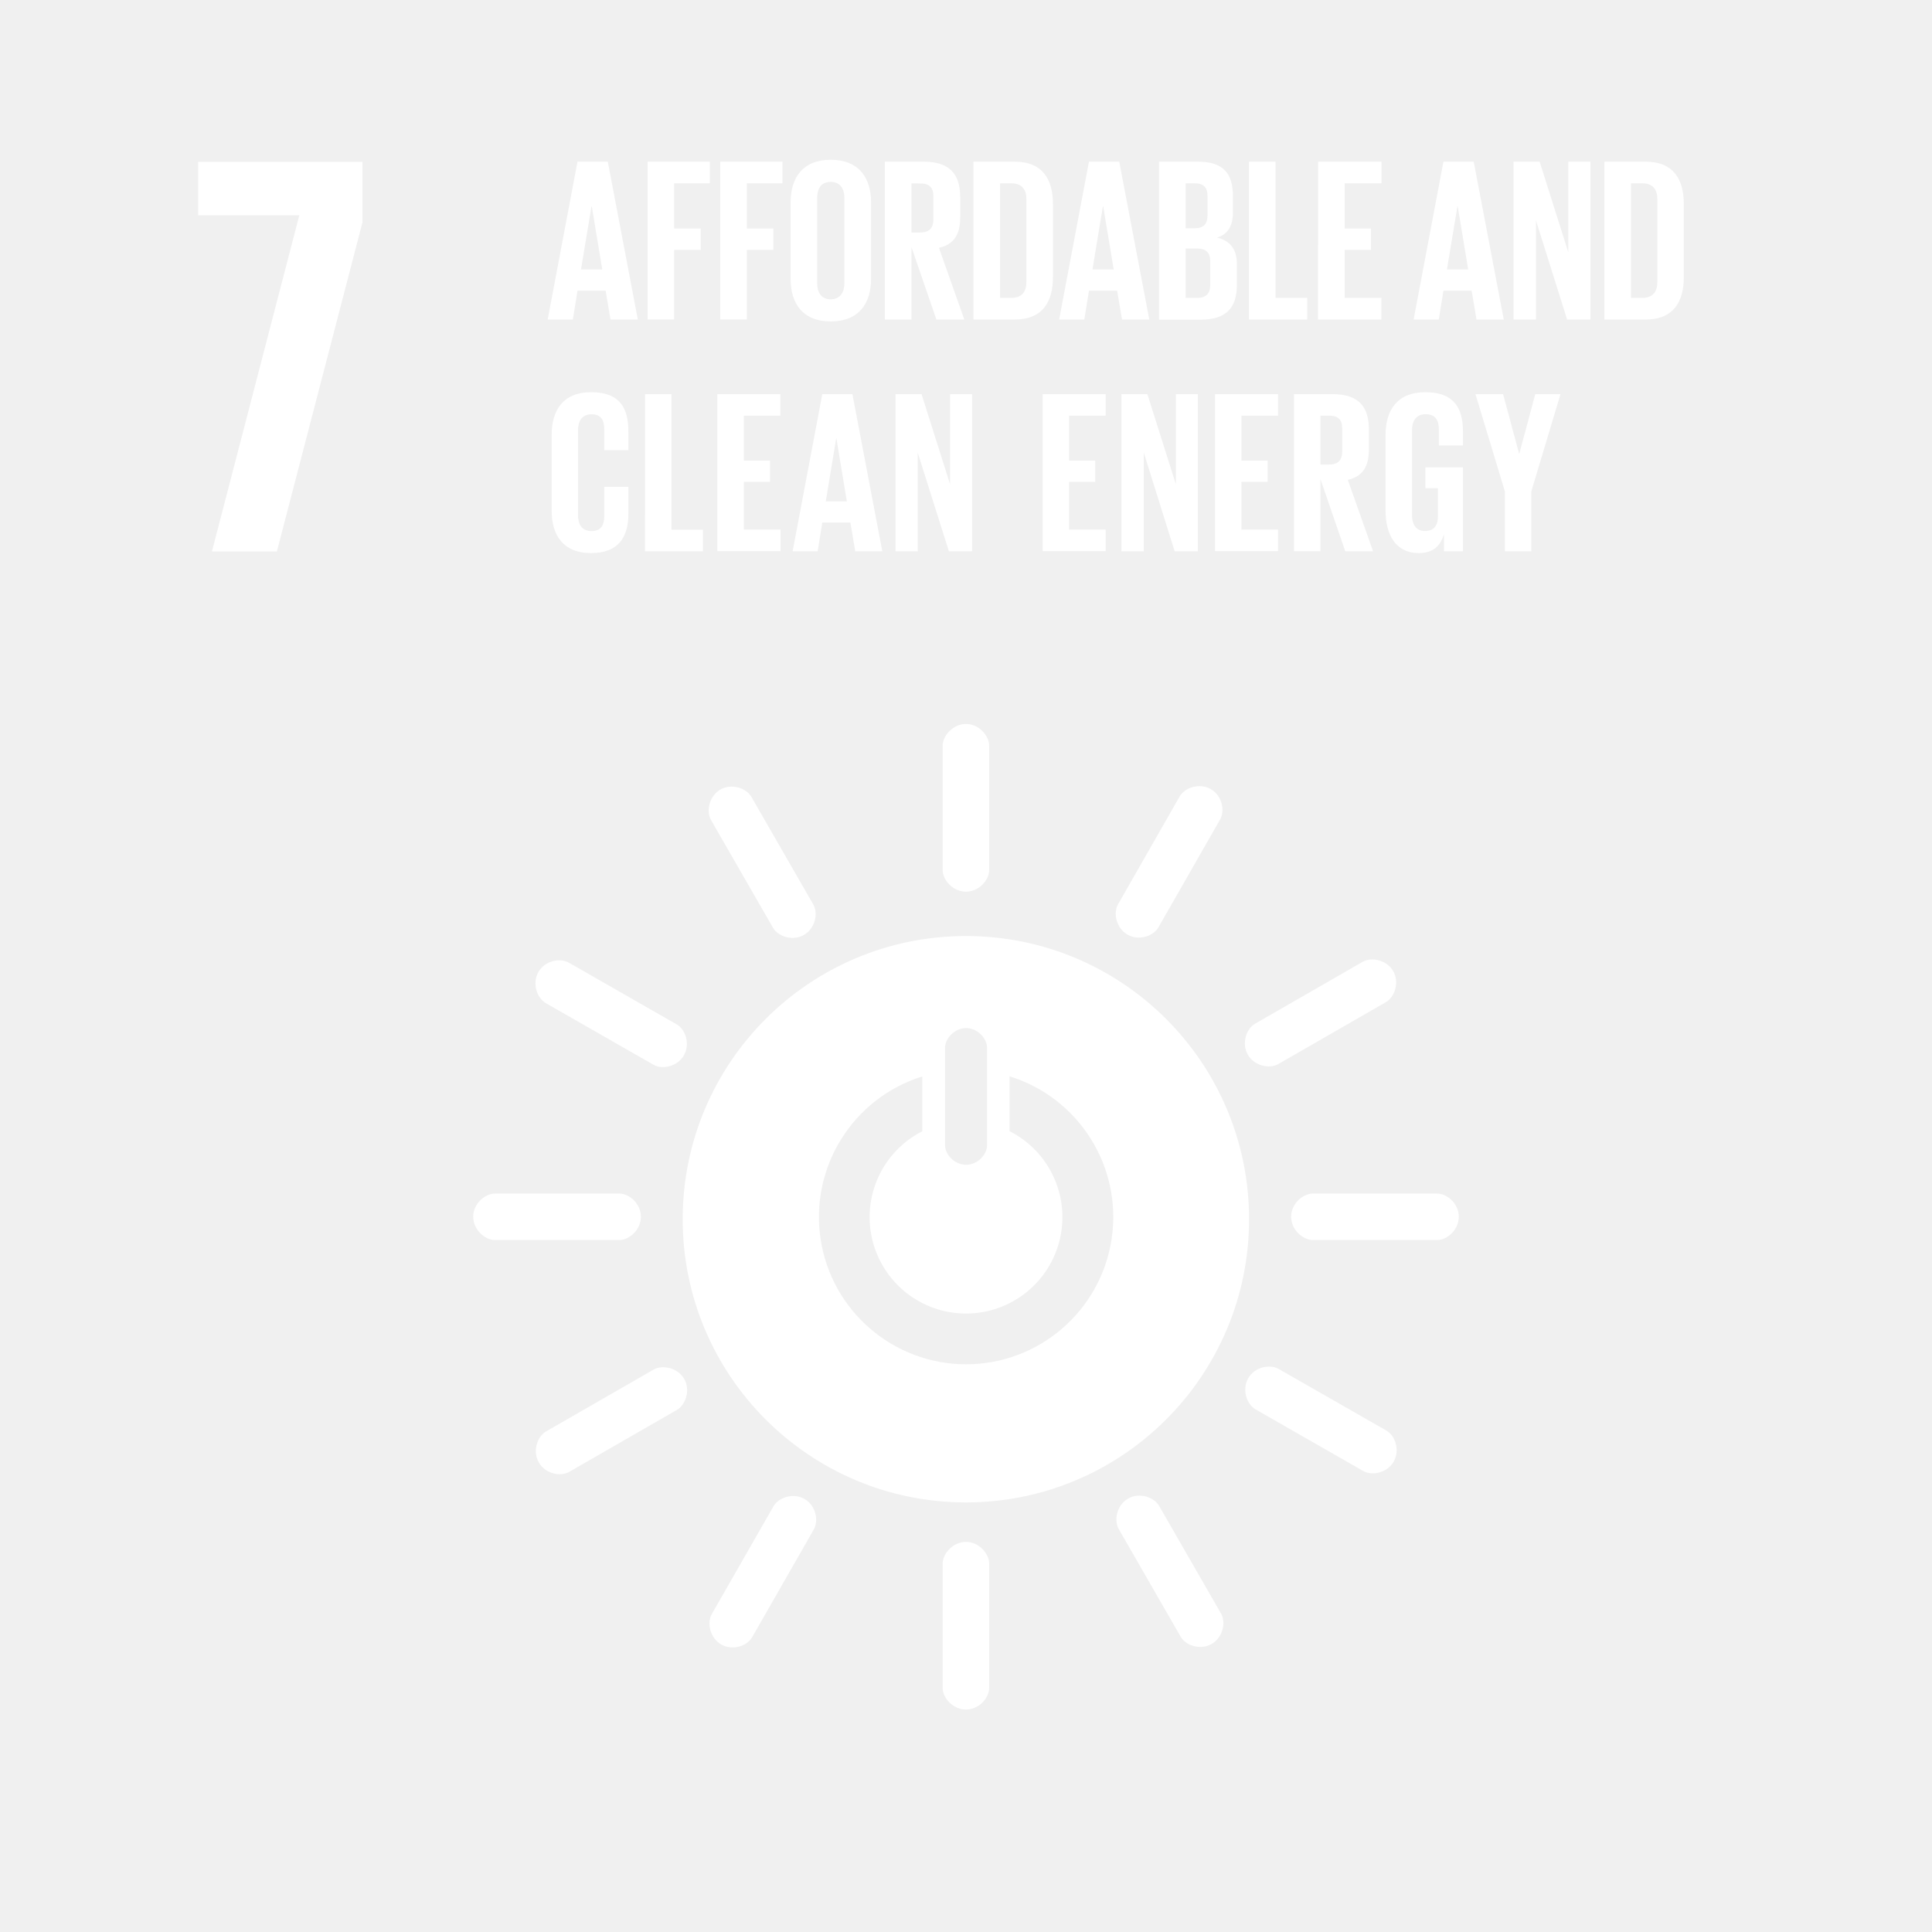
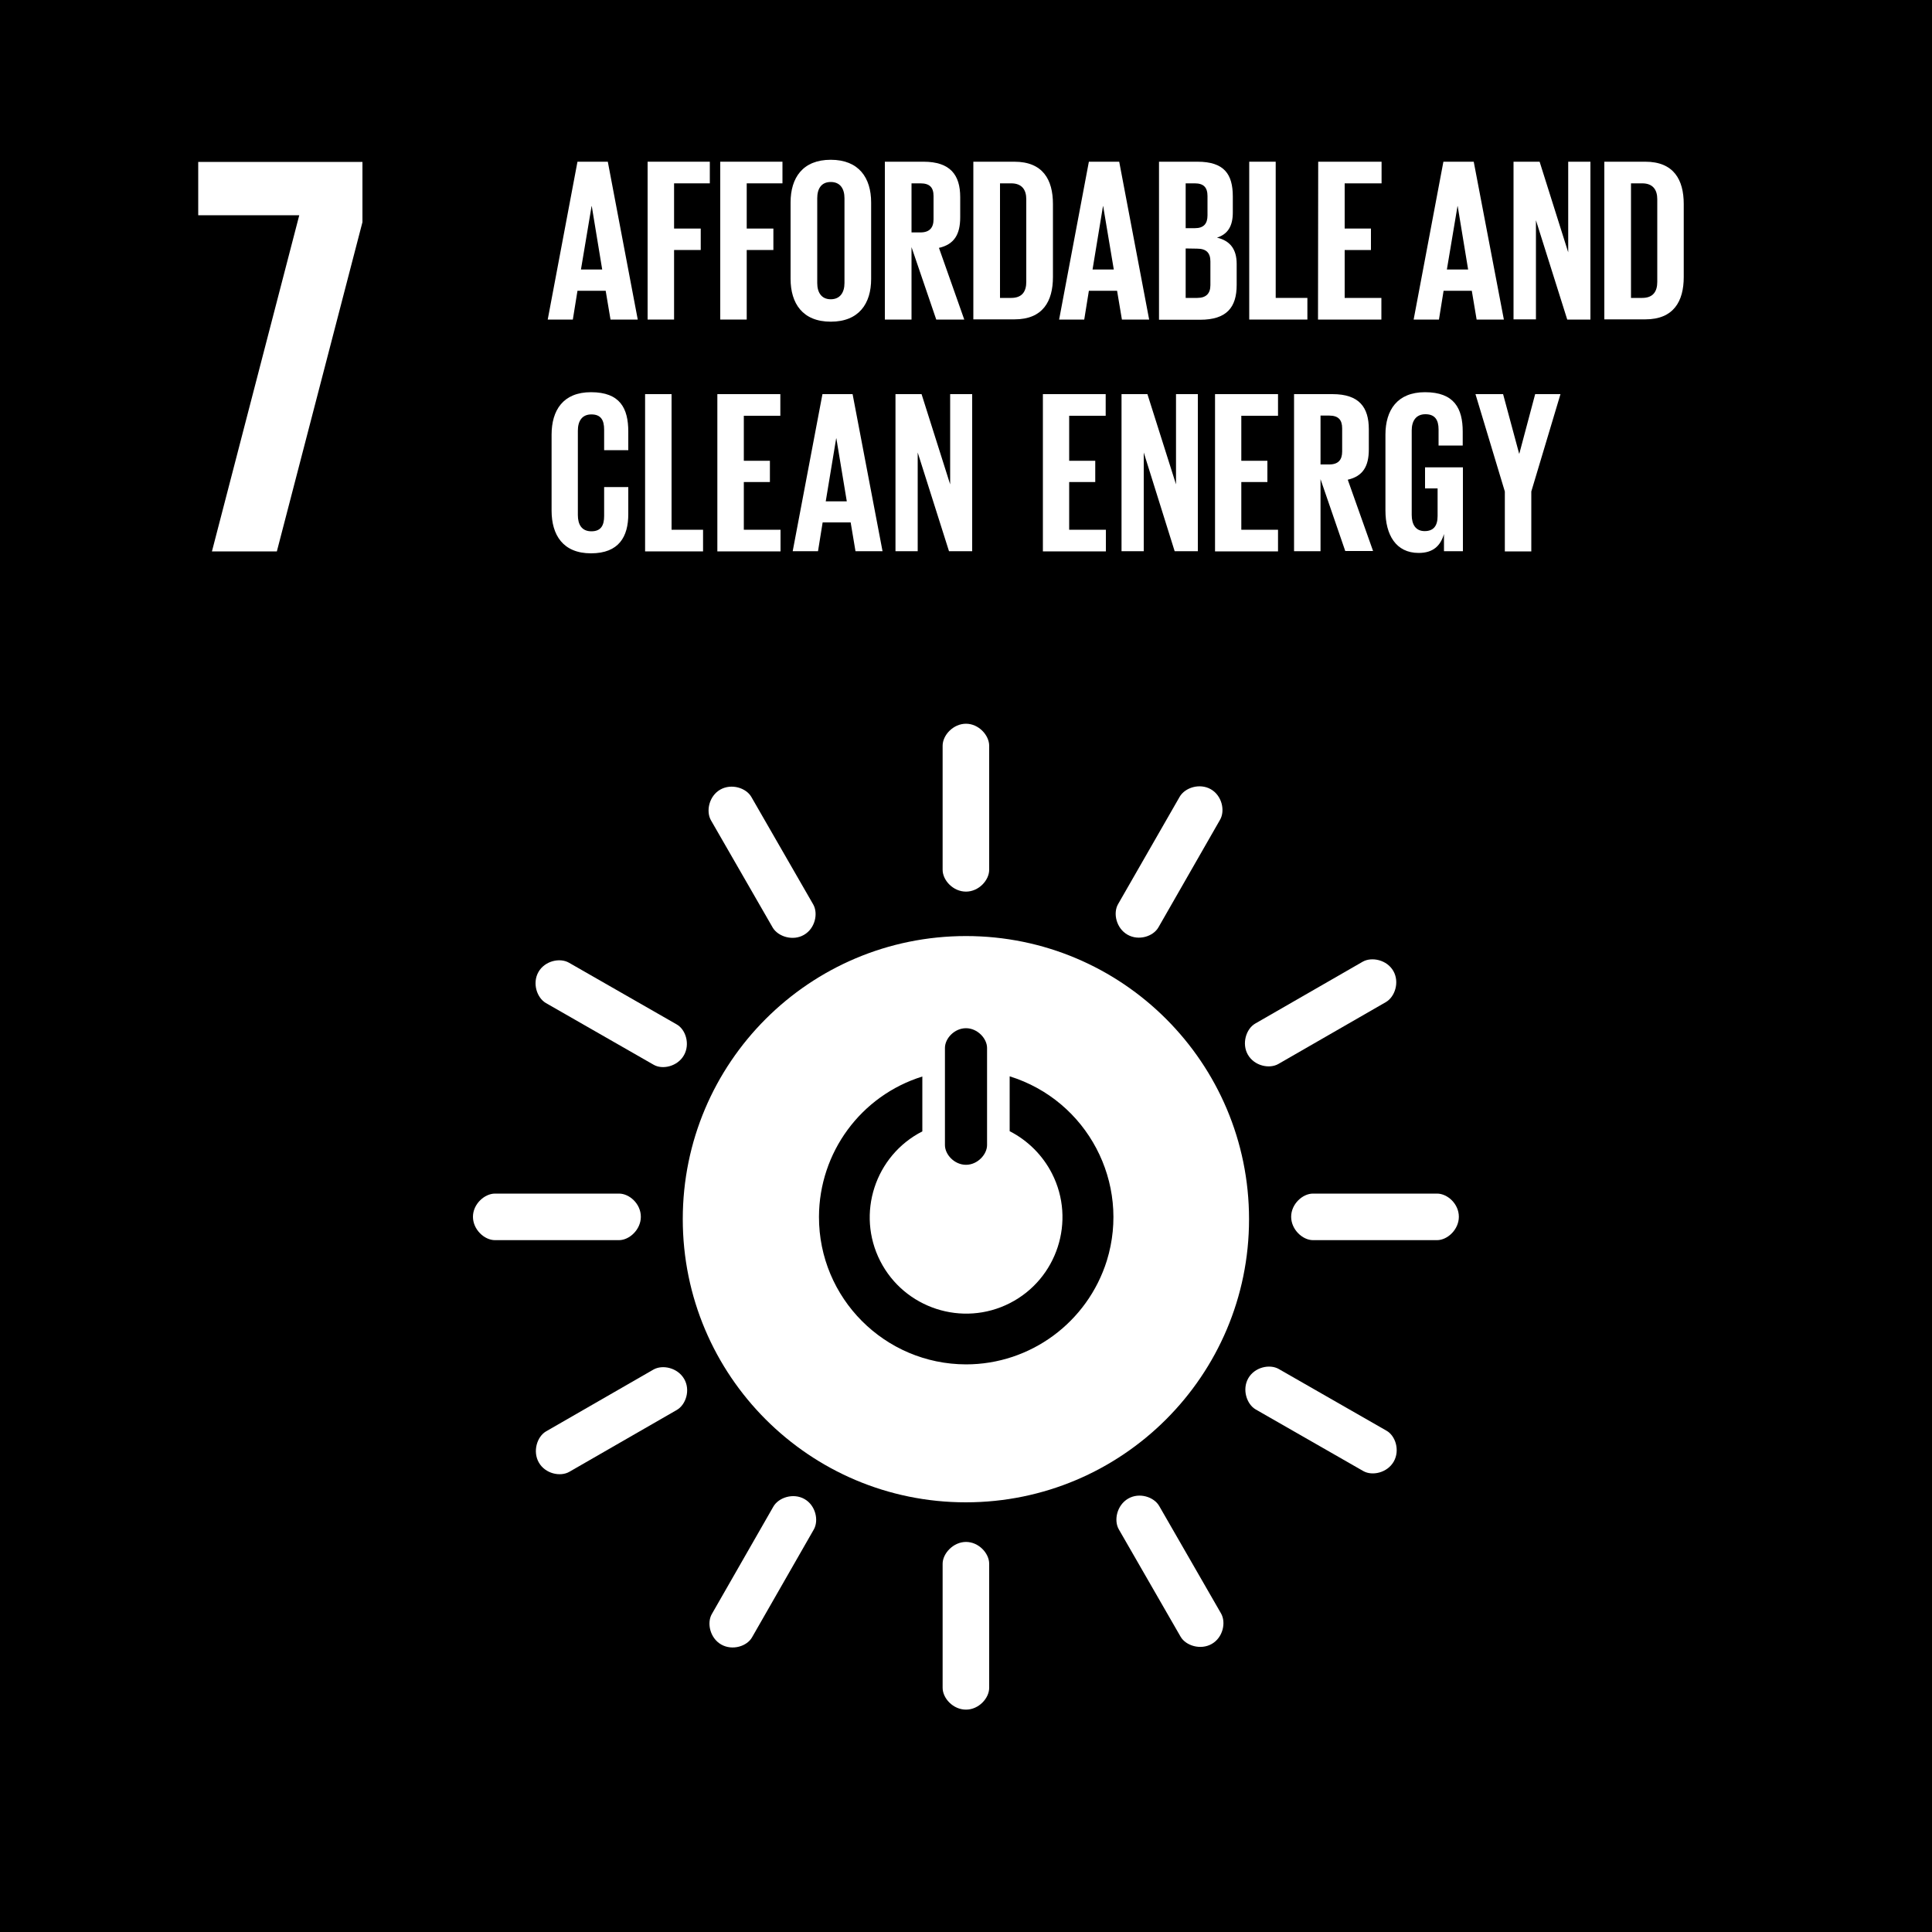
- <svg xmlns="http://www.w3.org/2000/svg" id="Layer_1" data-name="Layer 1" viewBox="0 0 1000 1000" focusable="false">
-   <link type="text/css" rel="stylesheet" id="dark-mode-general-link" />
-   <link type="text/css" rel="stylesheet" id="dark-mode-custom-link" />
-   <style type="text/css" id="dark-mode-custom-style" />
-   <defs>
-     <style>
-       .cls-2 {
-         fill: #fff;
-       }
-     </style>
-   </defs>
-   <polygon id="_Path_2" data-name="&lt;Path&gt;" class="cls-2" points="102.57 111.45 154.92 111.45 109.7 285.42 143.32 285.42 187.63 115.02 187.63 83.79 102.57 83.79 102.57 111.45" />
+ <svg xmlns="http://www.w3.org/2000/svg" version="1.1" id="Layer_1" x="0px" y="0px" viewBox="0 0 1000 1000" style="enable-background:new 0 0 1000 1000;" xml:space="preserve">
+   <style type="text/css">
+ 	.st0{fill:#FFFFFF;}
+ </style>
+   <rect id="_Path_" y="0" width="1000" height="1000" />
+   <polygon id="_Path_2" class="st0" points="102.6,111.4 154.9,111.4 109.7,285.4 143.3,285.4 187.6,115 187.6,83.8 102.6,83.8 " />
  <g>
-     <path id="_Compound_Path_" data-name="&lt;Compound Path&gt;" class="cls-2" d="M500,484.49A146.58,146.58,0,1,0,646.52,631.06,146.56,146.56,0,0,0,500,484.49m-10.85,57.9c0-4.87,4.89-10.25,10.91-10.25s10.85,5.38,10.85,10.25v50.33c0,4.85-4.85,10.17-10.85,10.17s-10.91-5.32-10.91-10.17ZM500,706.16a76.24,76.24,0,0,1-22.65-149v28.39a49.89,49.89,0,1,0,45.18-.07V557.09A76.24,76.24,0,0,1,500,706.16" />
-     <path id="_Path_3" data-name="&lt;Path&gt;" class="cls-2" d="M331.73,629.78c0-6.65-5.89-12-11.26-12H256.28c-5.41,0-11.35,5.38-11.35,12s5.94,12.07,11.35,12.07h64.19c5.37,0,11.26-5.41,11.26-12.07" />
-     <path id="_Path_4" data-name="&lt;Path&gt;" class="cls-2" d="M755.07,629.78c0-6.65-5.89-12-11.26-12H679.63c-5.41,0-11.35,5.38-11.35,12s5.94,12.07,11.35,12.07h64.18c5.37,0,11.26-5.41,11.26-12.07" />
-     <path id="_Path_5" data-name="&lt;Path&gt;" class="cls-2" d="M500,461.53c6.63,0,12-5.89,12-11.26V386.08c0-5.41-5.39-11.35-12-11.35s-12.09,5.94-12.09,11.35v64.19c0,5.37,5.43,11.26,12.09,11.26" />
-     <path id="_Path_6" data-name="&lt;Path&gt;" class="cls-2" d="M500,884.86c6.63,0,12-5.89,12-11.26V809.42c0-5.4-5.39-11.35-12-11.35s-12.09,5.95-12.09,11.35V873.6c0,5.37,5.43,11.26,12.09,11.26" />
-     <path id="_Path_7" data-name="&lt;Path&gt;" class="cls-2" d="M354,546.19c3.31-5.77.88-13.36-3.8-16l-55.7-31.88c-4.7-2.69-12.52-1-15.83,4.8s-.83,13.43,3.86,16.12l55.71,31.88c4.66,2.67,12.46.9,15.76-4.89" />
-     <path id="_Path_8" data-name="&lt;Path&gt;" class="cls-2" d="M721.39,756.47c3.29-5.75.86-13.36-3.8-16l-55.7-31.88c-4.7-2.68-12.53-1-15.83,4.81s-.84,13.43,3.85,16.11l55.71,31.88c4.66,2.67,12.46.9,15.77-4.89" />
-     <path id="_Path_9" data-name="&lt;Path&gt;" class="cls-2" d="M583.61,483.77c5.76,3.29,13.35.86,16-3.8l31.87-55.71c2.7-4.7,1-12.53-4.79-15.83s-13.44-.84-16.12,3.86L578.72,468c-2.67,4.67-.9,12.47,4.89,15.78" />
-     <path id="_Path_10" data-name="&lt;Path&gt;" class="cls-2" d="M373.33,851.19c5.76,3.29,13.35.86,16-3.81l31.87-55.7c2.69-4.69,1-12.53-4.8-15.83S403,775,400.32,779.71l-31.88,55.7c-2.67,4.66-.9,12.47,4.89,15.78" />
-     <path id="_Path_11" data-name="&lt;Path&gt;" class="cls-2" d="M416.14,483.91c5.75-3.31,7.49-11.1,4.81-15.76l-32-55.64c-2.7-4.69-10.32-7.15-16.08-3.84s-7.51,11.17-4.8,15.86l32,55.63c2.69,4.66,10.3,7.07,16.09,3.75" />
-     <path id="_Path_12" data-name="&lt;Path&gt;" class="cls-2" d="M627.17,850.9c5.76-3.31,7.49-11.1,4.82-15.75l-32-55.64c-2.7-4.7-10.32-7.16-16.09-3.85s-7.51,11.17-4.79,15.87l32,55.63c2.68,4.66,10.3,7.06,16.08,3.74" />
-     <path id="_Path_13" data-name="&lt;Path&gt;" class="cls-2" d="M645.89,545.93c3.31,5.76,11.09,7.49,15.75,4.82l55.63-32c4.7-2.7,7.18-10.33,3.86-16.09s-11.16-7.5-15.86-4.8l-55.63,32c-4.67,2.68-7.07,10.31-3.75,16.08" />
-     <path id="_Path_14" data-name="&lt;Path&gt;" class="cls-2" d="M278.9,757c3.31,5.76,11.09,7.49,15.76,4.81l55.63-32c4.69-2.7,7.17-10.33,3.84-16.09s-11.16-7.5-15.85-4.81l-55.63,32c-4.67,2.67-7.07,10.31-3.75,16.08" />
+     <path id="_Compound_Path_" class="st0" d="M500,484.5c-81,0-146.6,65.6-146.6,146.5c0,81,65.6,146.6,146.5,146.6   s146.6-65.6,146.6-146.5c0,0,0,0,0-0.1C646.5,550.1,580.9,484.5,500,484.5 M489.1,542.4c0-4.9,4.9-10.2,10.9-10.2   s10.9,5.4,10.9,10.2v50.3c0,4.8-4.9,10.2-10.9,10.2s-10.9-5.3-10.9-10.2V542.4z M500,706.2c-42.1-0.1-76.2-34.3-76.1-76.4   c0.1-33.3,21.7-62.7,53.5-72.6v28.4c-24.5,12.5-34.3,42.6-21.8,67.1c12.5,24.5,42.6,34.3,67.1,21.8c24.5-12.5,34.3-42.6,21.8-67.1   c-4.8-9.4-12.5-17.1-21.9-21.9v-28.4c40.2,12.5,62.7,55.2,50.3,95.4C562.9,684.4,533.4,706.2,500,706.2" />
+     <path id="_Path_3" class="st0" d="M331.7,629.8c0-6.7-5.9-12-11.3-12h-64.2c-5.4,0-11.4,5.4-11.4,12s5.9,12.1,11.4,12.1h64.2   C325.8,641.9,331.7,636.4,331.7,629.8" />
+     <path id="_Path_4" class="st0" d="M755.1,629.8c0-6.7-5.9-12-11.3-12h-64.2c-5.4,0-11.3,5.4-11.3,12s5.9,12.1,11.3,12.1h64.2   C749.2,641.9,755.1,636.4,755.1,629.8" />
+     <path id="_Path_5" class="st0" d="M500,461.5c6.6,0,12-5.9,12-11.3v-64.2c0-5.4-5.4-11.4-12-11.4s-12.1,5.9-12.1,11.4v64.2   C487.9,455.6,493.3,461.5,500,461.5" />
+     <path id="_Path_6" class="st0" d="M500,884.9c6.6,0,12-5.9,12-11.3v-64.2c0-5.4-5.4-11.3-12-11.3s-12.1,6-12.1,11.3v64.2   C487.9,879,493.3,884.9,500,884.9" />
+     <path id="_Path_7" class="st0" d="M354,546.2c3.3-5.8,0.9-13.4-3.8-16l-55.7-31.9c-4.7-2.7-12.5-1-15.8,4.8s-0.8,13.4,3.9,16.1   l55.7,31.9C342.9,553.8,350.7,552,354,546.2" />
+     <path id="_Path_8" class="st0" d="M721.4,756.5c3.3-5.8,0.9-13.4-3.8-16l-55.7-31.9c-4.7-2.7-12.5-1-15.8,4.8s-0.8,13.4,3.8,16.1   l55.7,31.9C710.3,764.1,718.1,762.3,721.4,756.5" />
+     <path id="_Path_9" class="st0" d="M583.6,483.8c5.8,3.3,13.3,0.9,16-3.8l31.9-55.7c2.7-4.7,1-12.5-4.8-15.8s-13.4-0.8-16.1,3.9   L578.7,468C576,472.7,577.8,480.5,583.6,483.8" />
+     <path id="_Path_10" class="st0" d="M373.3,851.2c5.8,3.3,13.4,0.9,16-3.8l31.9-55.7c2.7-4.7,1-12.5-4.8-15.8s-13.4-0.8-16.1,3.9   l-31.9,55.7C365.8,840.1,367.5,847.9,373.3,851.2" />
+     <path id="_Path_11" class="st0" d="M416.1,483.9c5.8-3.3,7.5-11.1,4.8-15.8l-32-55.6c-2.7-4.7-10.3-7.1-16.1-3.8   s-7.5,11.2-4.8,15.9l32,55.6C402.8,484.8,410.4,487.2,416.1,483.9" />
+     <path id="_Path_12" class="st0" d="M627.2,850.9c5.8-3.3,7.5-11.1,4.8-15.8l-32-55.6c-2.7-4.7-10.3-7.2-16.1-3.8   s-7.5,11.2-4.8,15.9l32,55.6C613.8,851.8,621.4,854.2,627.2,850.9" />
+     <path id="_Path_13" class="st0" d="M645.9,545.9c3.3,5.8,11.1,7.5,15.8,4.8l55.6-32c4.7-2.7,7.2-10.3,3.9-16.1s-11.2-7.5-15.9-4.8   l-55.6,32C645,532.5,642.6,540.2,645.9,545.9" />
+     <path id="_Path_14" class="st0" d="M278.9,757c3.3,5.8,11.1,7.5,15.8,4.8l55.6-32c4.7-2.7,7.2-10.3,3.8-16.1s-11.2-7.5-15.9-4.8   l-55.6,32C278,743.6,275.6,751.2,278.9,757" />
  </g>
-   <g id="_Group_" data-name="&lt;Group&gt;">
-     <path id="_Compound_Path_2" data-name="&lt;Compound Path&gt;" class="cls-2" d="M283.48,165.4l15.43-81.73h15.68l15.55,81.73H316l-2.53-14.94H298.91L296.5,165.4Zm17.24-25.92h11l-5.42-32.79h-.12Z" />
-     <path id="_Compound_Path_3" data-name="&lt;Compound Path&gt;" class="cls-2" d="M335.2,83.67h32.19V94.88H348.94v23.39h13.75v11.09H348.94v36H335.2Z" />
-     <path id="_Compound_Path_4" data-name="&lt;Compound Path&gt;" class="cls-2" d="M372.81,83.67H405V94.88H386.55v23.39H400.3v11.09H386.55v36H372.81Z" />
-     <path id="_Compound_Path_5" data-name="&lt;Compound Path&gt;" class="cls-2" d="M409.22,144.31V104.76C409.22,92,415.49,82.7,430,82.7s20.86,9.28,20.86,22.06v39.55c0,12.66-6.27,22.06-20.86,22.06S409.22,157,409.22,144.31Zm27.85,2.17V102.59c0-4.94-2.17-8.44-7.12-8.44s-7,3.5-7,8.44v43.89c0,4.94,2.17,8.44,7,8.44S437.07,151.42,437.07,146.48Z" />
-     <path id="_Compound_Path_6" data-name="&lt;Compound Path&gt;" class="cls-2" d="M471.78,127.91V165.4H458V83.67h20C491.92,83.67,497,90.54,497,102v10.49c0,8.8-3.13,14-11,15.79l13.14,37.13H484.68Zm0-33v25.43h4.58c4.71,0,6.76-2.41,6.76-6.75v-12c0-4.46-2.05-6.63-6.76-6.63Z" />
-     <path id="_Compound_Path_7" data-name="&lt;Compound Path&gt;" class="cls-2" d="M545,105.61v37.85c0,12.54-5.18,21.94-19.89,21.94H503.85V83.67h21.22C539.78,83.67,545,93,545,105.61Zm-21.58,48.58c5.67,0,7.84-3.37,7.84-8.32v-42.8c0-4.82-2.17-8.19-7.84-8.19h-5.79v59.31Z" />
-     <path id="_Compound_Path_8" data-name="&lt;Compound Path&gt;" class="cls-2" d="M548.21,165.4l15.43-81.73h15.68l15.55,81.73H580.76l-2.53-14.94H563.64l-2.41,14.94Zm17.24-25.92h11L571,106.69h-.12Z" />
-     <path id="_Compound_Path_9" data-name="&lt;Compound Path&gt;" class="cls-2" d="M599.93,83.67h19.89c13.75,0,18.33,6.38,18.33,18V110c0,6.87-2.54,11.21-8.2,13,6.87,1.56,10.25,6.15,10.25,13.62v10.85c0,11.57-5.19,18-18.93,18H599.93Zm13.74,34.48h4.83c4.46,0,6.51-2.3,6.51-6.64v-10c0-4.46-2-6.63-6.63-6.63h-4.71Zm0,10.48v25.56h6c4.58,0,6.75-2.29,6.75-6.63v-12.3c0-4.34-2.05-6.63-6.87-6.63Z" />
-     <path id="_Compound_Path_10" data-name="&lt;Compound Path&gt;" class="cls-2" d="M646.46,83.67h13.75v70.52H676.6V165.4H646.46Z" />
-     <path id="_Compound_Path_11" data-name="&lt;Compound Path&gt;" class="cls-2" d="M682.26,83.67h32.8V94.88H696v23.39h13.62v11.09H696v24.83h19V165.4h-32.8Z" />
-     <path id="_Compound_Path_12" data-name="&lt;Compound Path&gt;" class="cls-2" d="M731.69,165.4l15.43-81.73h15.67l15.56,81.73H764.24l-2.53-14.94H747.12l-2.41,14.94Zm17.24-25.92h11l-5.42-32.79h-.13Z" />
-     <path id="_Compound_Path_13" data-name="&lt;Compound Path&gt;" class="cls-2" d="M795,114.05V165.4H783.41V83.67h13.5l14.83,46.89V83.67h11.45V165.4H811.14Z" />
-     <path id="_Compound_Path_14" data-name="&lt;Compound Path&gt;" class="cls-2" d="M871.53,105.61v37.85c0,12.54-5.18,21.94-19.89,21.94H830.42V83.67h21.22C866.35,83.67,871.53,93,871.53,105.61ZM850,154.19c5.67,0,7.84-3.37,7.84-8.32v-42.8c0-4.82-2.17-8.19-7.84-8.19h-5.78v59.31Z" />
+   <g id="_Group_">
+     <path id="_Compound_Path_2" class="st0" d="M283.5,165.4l15.4-81.7h15.7l15.5,81.7H316l-2.5-14.9h-14.6l-2.4,14.9H283.5z    M300.7,139.5h11l-5.4-32.8h-0.1L300.7,139.5z" />
+     <path id="_Compound_Path_3" class="st0" d="M335.2,83.7h32.2v11.2h-18.5v23.4h13.8v11.1h-13.8v36h-13.7V83.7z" />
+     <path id="_Compound_Path_4" class="st0" d="M372.8,83.7H405v11.2h-18.5v23.4h13.8v11.1h-13.8v36h-13.7V83.7z" />
+     <path id="_Compound_Path_5" class="st0" d="M409.2,144.3v-39.5c0-12.8,6.3-22.1,20.8-22.1s20.9,9.3,20.9,22.1v39.6   c0,12.7-6.3,22.1-20.9,22.1S409.2,157,409.2,144.3z M437.1,146.5v-43.9c0-4.9-2.2-8.4-7.1-8.4s-7,3.5-7,8.4v43.9   c0,4.9,2.2,8.4,7,8.4S437.1,151.4,437.1,146.5z" />
+     <path id="_Compound_Path_6" class="st0" d="M471.8,127.9v37.5H458V83.7h20c13.9,0,19,6.9,19,18.3v10.5c0,8.8-3.1,14-11,15.8   l13.1,37.1h-14.5L471.8,127.9z M471.8,94.9v25.4h4.6c4.7,0,6.8-2.4,6.8-6.8v-12c0-4.5-2-6.6-6.8-6.6L471.8,94.9z" />
+     <path id="_Compound_Path_7" class="st0" d="M545,105.6v37.8c0,12.5-5.2,21.9-19.9,21.9h-21.3V83.7h21.2   C539.8,83.7,545,93,545,105.6z M523.4,154.2c5.7,0,7.8-3.4,7.8-8.3v-42.8c0-4.8-2.2-8.2-7.8-8.2h-5.8v59.3L523.4,154.2z" />
+     <path id="_Compound_Path_8" class="st0" d="M548.2,165.4l15.4-81.7h15.7l15.5,81.7h-14.1l-2.5-14.9h-14.6l-2.4,14.9H548.2z    M565.5,139.5h11l-5.5-32.8h-0.1L565.5,139.5z" />
+     <path id="_Compound_Path_9" class="st0" d="M599.9,83.7h19.9c13.8,0,18.3,6.4,18.3,18v8.3c0,6.9-2.5,11.2-8.2,13   c6.9,1.6,10.2,6.1,10.2,13.6v10.9c0,11.6-5.2,18-18.9,18h-21.3V83.7z M613.7,118.1h4.8c4.5,0,6.5-2.3,6.5-6.6v-10   c0-4.5-2-6.6-6.6-6.6h-4.7V118.1z M613.7,128.6v25.6h6c4.6,0,6.8-2.3,6.8-6.6v-12.3c0-4.3-2-6.6-6.9-6.6L613.7,128.6z" />
+     <path id="_Compound_Path_10" class="st0" d="M646.5,83.7h13.8v70.5h16.4v11.2h-30.1V83.7z" />
+     <path id="_Compound_Path_11" class="st0" d="M682.3,83.7h32.8v11.2H696v23.4h13.6v11.1H696v24.8h19v11.2h-32.8L682.3,83.7z" />
+     <path id="_Compound_Path_12" class="st0" d="M731.7,165.4l15.4-81.7h15.7l15.6,81.7h-14.1l-2.5-14.9h-14.6l-2.4,14.9H731.7z    M748.9,139.5h11l-5.4-32.8h-0.1L748.9,139.5z" />
+     <path id="_Compound_Path_13" class="st0" d="M795,114v51.3h-11.6V83.7h13.5l14.8,46.9V83.7h11.5v81.7h-12L795,114z" />
+     <path id="_Compound_Path_14" class="st0" d="M871.5,105.6v37.8c0,12.5-5.2,21.9-19.9,21.9h-21.2V83.7h21.2   C866.3,83.7,871.5,93,871.5,105.6z M850,154.2c5.7,0,7.8-3.4,7.8-8.3v-42.8c0-4.8-2.2-8.2-7.8-8.2h-5.8v59.3L850,154.2z" />
  </g>
-   <g id="_Group_2" data-name="&lt;Group&gt;">
-     <path id="_Compound_Path_15" data-name="&lt;Compound Path&gt;" class="cls-2" d="M285.54,264.33V225c0-12.71,6-22,20.39-22,15.11,0,19.31,8.4,19.31,20.39V233H312.76V222.35c0-5-1.68-7.91-6.59-7.91s-7,3.47-7,8.39v43.66c0,4.92,2,8.39,7,8.39s6.59-3.12,6.59-7.91V252h12.48v14c0,11.63-4.8,20.27-19.31,20.27S285.54,276.92,285.54,264.33Z" />
-     <path id="_Compound_Path_16" data-name="&lt;Compound Path&gt;" class="cls-2" d="M333.87,204h13.67v70.16h16.31v11.16h-30Z" />
-     <path id="_Compound_Path_17" data-name="&lt;Compound Path&gt;" class="cls-2" d="M371.29,204h32.62v11.16H385v23.26h13.55v11H385v24.7h19v11.16H371.29Z" />
-     <path id="_Compound_Path_18" data-name="&lt;Compound Path&gt;" class="cls-2" d="M410.27,285.32,425.62,204h15.59l15.47,81.32h-14l-2.52-14.87H425.62l-2.4,14.87Zm17.15-25.79h10.91l-5.4-32.62h-.12Z" />
-     <path id="_Compound_Path_19" data-name="&lt;Compound Path&gt;" class="cls-2" d="M475,234.23v51.09H463.51V204H477l14.75,46.66V204h11.39v81.32h-12Z" />
-     <path id="_Compound_Path_20" data-name="&lt;Compound Path&gt;" class="cls-2" d="M539.67,204h32.62v11.16H553.34v23.26h13.55v11H553.34v24.7h18.95v11.16H539.67Z" />
-     <path id="_Compound_Path_21" data-name="&lt;Compound Path&gt;" class="cls-2" d="M592,234.23v51.09H580.45V204h13.43l14.75,46.66V204H620v81.32H608Z" />
-     <path id="_Compound_Path_22" data-name="&lt;Compound Path&gt;" class="cls-2" d="M628.9,204h32.62v11.16H642.57v23.26h13.55v11H642.57v24.7h18.95v11.16H628.9Z" />
-     <path id="_Compound_Path_23" data-name="&lt;Compound Path&gt;" class="cls-2" d="M683.47,248v37.3H669.79V204H689.7c13.8,0,18.83,6.84,18.83,18.23v10.44c0,8.75-3.12,13.91-10.91,15.71l13.07,36.94H696.3Zm0-32.86v25.3H688c4.68,0,6.72-2.4,6.72-6.71v-12c0-4.44-2-6.59-6.72-6.59Z" />
-     <path id="_Compound_Path_24" data-name="&lt;Compound Path&gt;" class="cls-2" d="M737.79,241.9h19.43v43.42h-9.83v-8.88c-1.8,6.12-5.64,9.84-13.07,9.84-11.76,0-17.15-9.36-17.15-21.95V225c0-12.71,6.11-22,20.5-22,15.12,0,19.55,8.4,19.55,20.39v7.2H744.75v-8.28c0-5-1.92-7.91-6.83-7.91s-7.08,3.47-7.08,8.39v43.66c0,4.92,2,8.39,6.71,8.39,4.44,0,6.72-2.52,6.72-7.79V252.7h-6.48Z" />
-     <path id="_Compound_Path_25" data-name="&lt;Compound Path&gt;" class="cls-2" d="M792.6,254.37v30.95H778.93V254.37L763.7,204H778l8.28,30.83h.12L794.64,204h13.07Z" />
+   <g id="_Group_2">
+     <path id="_Compound_Path_15" class="st0" d="M285.5,264.3V225c0-12.7,6-22,20.4-22c15.1,0,19.3,8.4,19.3,20.4v9.6h-12.5v-10.6   c0-5-1.7-7.9-6.6-7.9s-7,3.5-7,8.4v43.7c0,4.9,2,8.4,7,8.4s6.6-3.1,6.6-7.9v-15h12.5v14c0,11.6-4.8,20.3-19.3,20.3   S285.5,276.9,285.5,264.3z" />
+     <path id="_Compound_Path_16" class="st0" d="M333.9,204h13.7v70.2h16.3v11.2h-30L333.9,204z" />
+     <path id="_Compound_Path_17" class="st0" d="M371.3,204h32.6v11.2H385v23.3h13.5v11H385v24.7h19v11.2h-32.7V204z" />
+     <path id="_Compound_Path_18" class="st0" d="M410.3,285.3l15.4-81.3h15.6l15.5,81.3h-14l-2.5-14.9h-14.5l-2.4,14.9H410.3z    M427.4,259.5h10.9l-5.4-32.6h-0.1L427.4,259.5z" />
+     <path id="_Compound_Path_19" class="st0" d="M475,234.2v51.1h-11.5V204H477l14.8,46.7V204h11.4v81.3h-12L475,234.2z" />
+     <path id="_Compound_Path_20" class="st0" d="M539.7,204h32.6v11.2h-18.9v23.3h13.5v11h-13.5v24.7h19v11.2h-32.6V204z" />
+     <path id="_Compound_Path_21" class="st0" d="M592,234.2v51.1h-11.5V204h13.4l14.8,46.7V204H620v81.3h-12L592,234.2z" />
+     <path id="_Compound_Path_22" class="st0" d="M628.9,204h32.6v11.2h-19v23.3h13.5v11h-13.5v24.7h19v11.2h-32.6V204z" />
+     <path id="_Compound_Path_23" class="st0" d="M683.5,248v37.3h-13.7V204h19.9c13.8,0,18.8,6.8,18.8,18.2v10.4   c0,8.8-3.1,13.9-10.9,15.7l13.1,36.9h-14.4L683.5,248z M683.5,215.1v25.3h4.5c4.7,0,6.7-2.4,6.7-6.7v-12c0-4.4-2-6.6-6.7-6.6H683.5   z" />
+     <path id="_Compound_Path_24" class="st0" d="M737.8,241.9h19.4v43.4h-9.8v-8.9c-1.8,6.1-5.6,9.8-13.1,9.8c-11.8,0-17.2-9.4-17.2-22   V225c0-12.7,6.1-22,20.5-22c15.1,0,19.5,8.4,19.5,20.4v7.2h-12.5v-8.3c0-5-1.9-7.9-6.8-7.9s-7.1,3.5-7.1,8.4v43.7   c0,4.9,2,8.4,6.7,8.4c4.4,0,6.7-2.5,6.7-7.8v-14.3h-6.5V241.9z" />
+     <path id="_Compound_Path_25" class="st0" d="M792.6,254.4v31h-13.7v-31L763.7,204H778l8.3,30.8h0.1l8.2-30.8h13.1L792.6,254.4z" />
  </g>
</svg>
